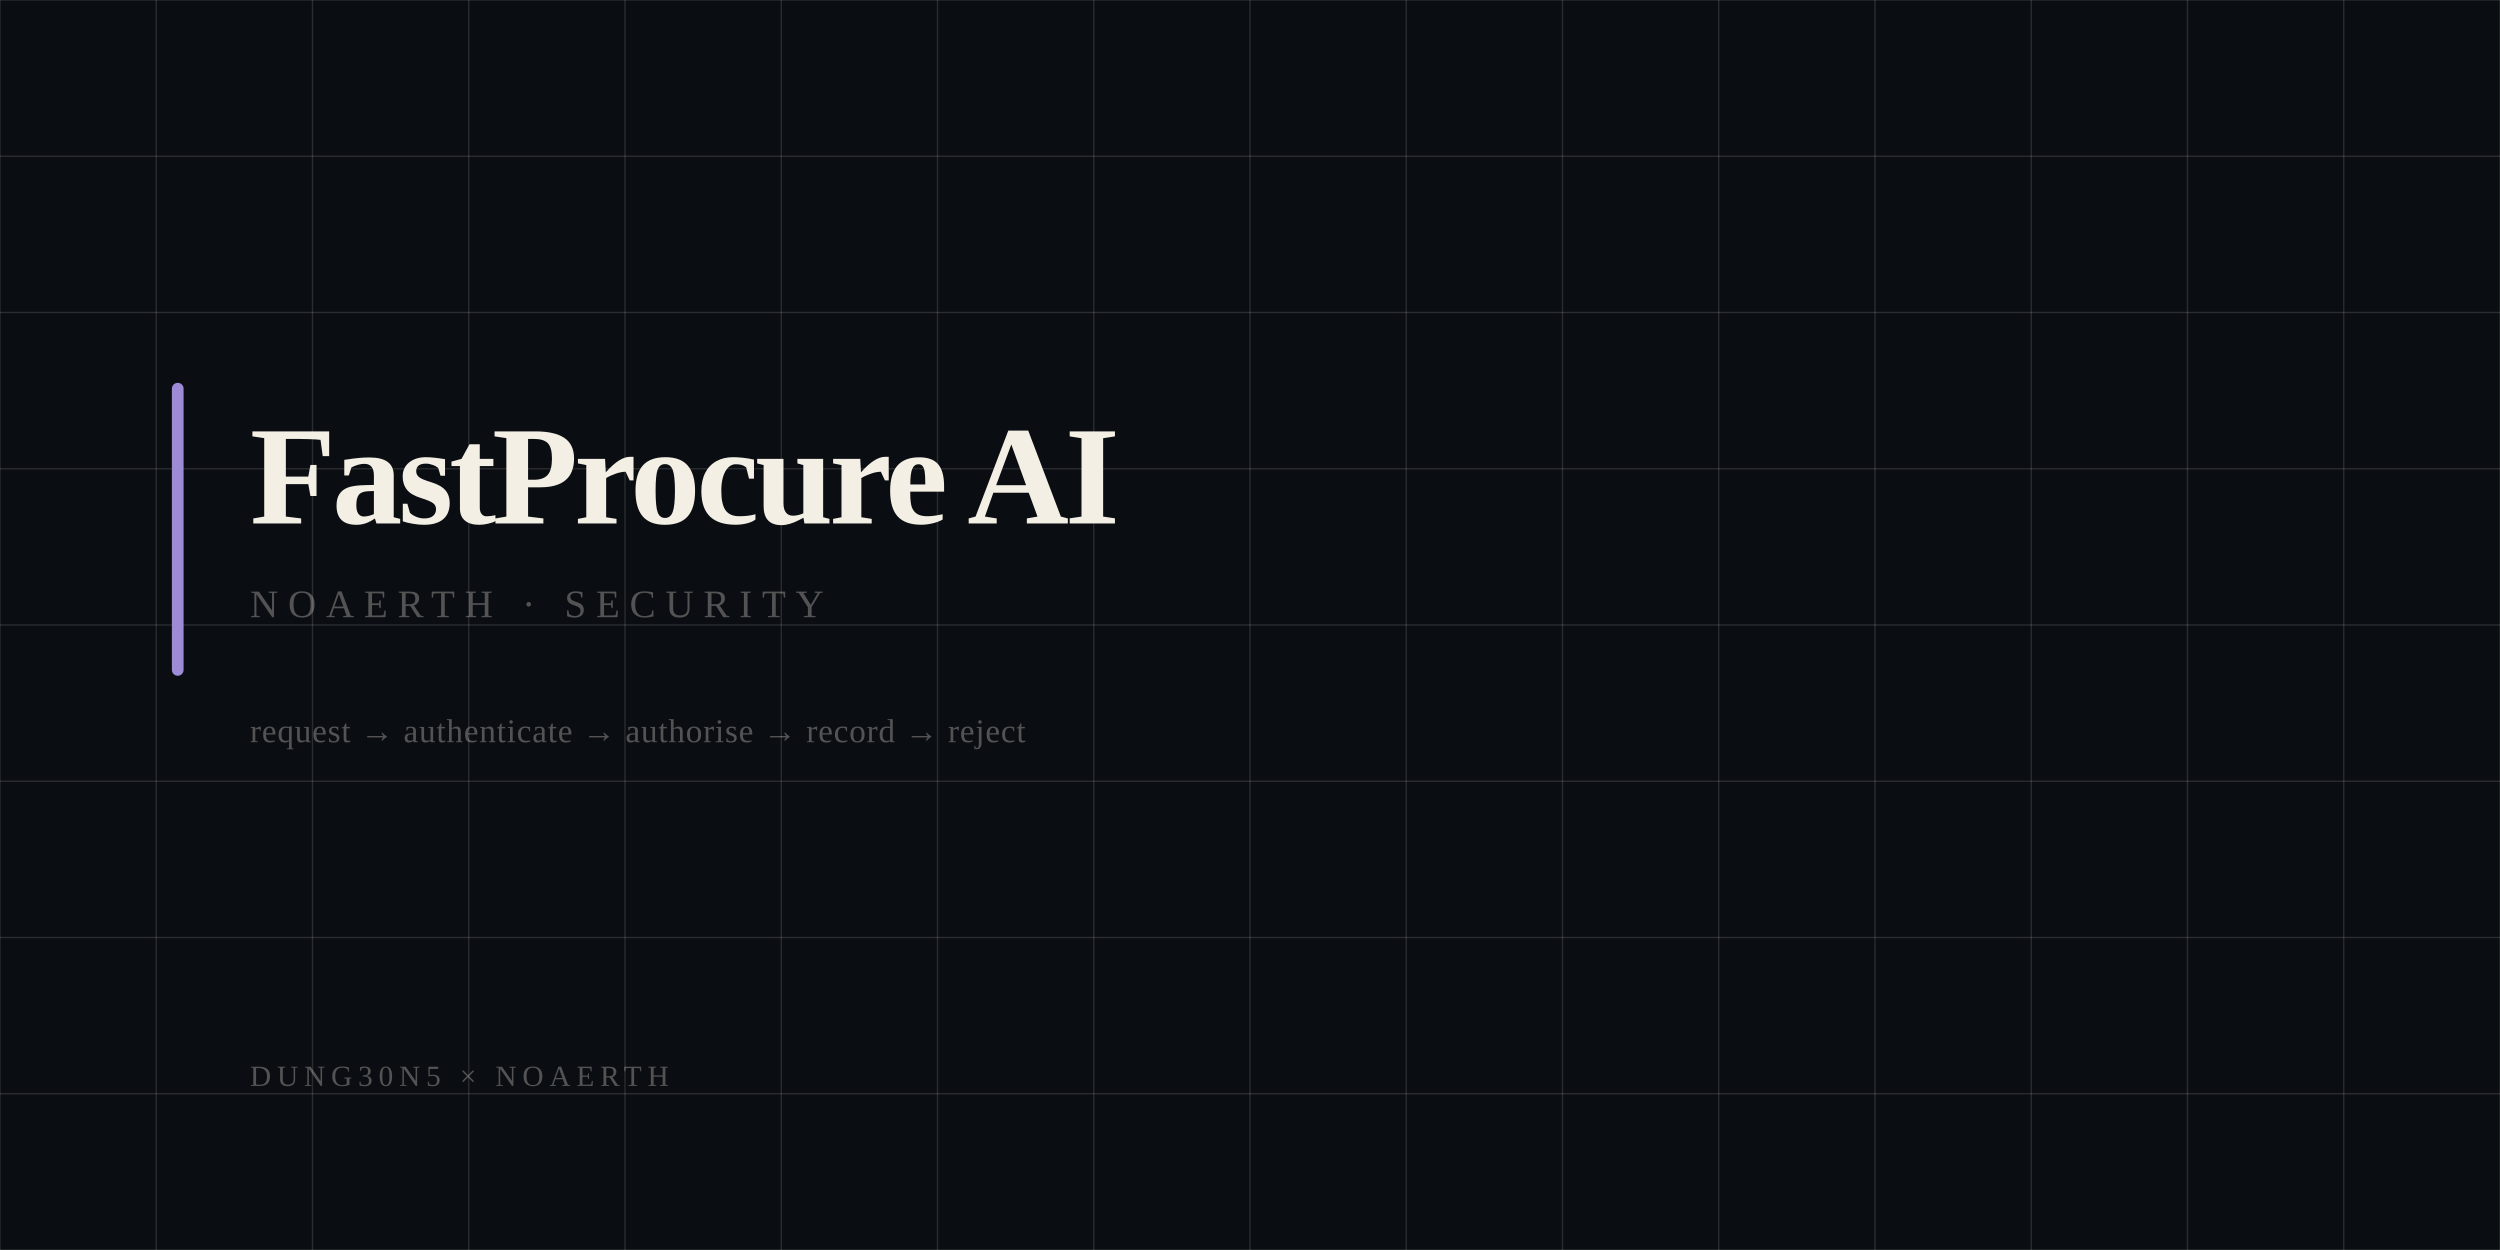
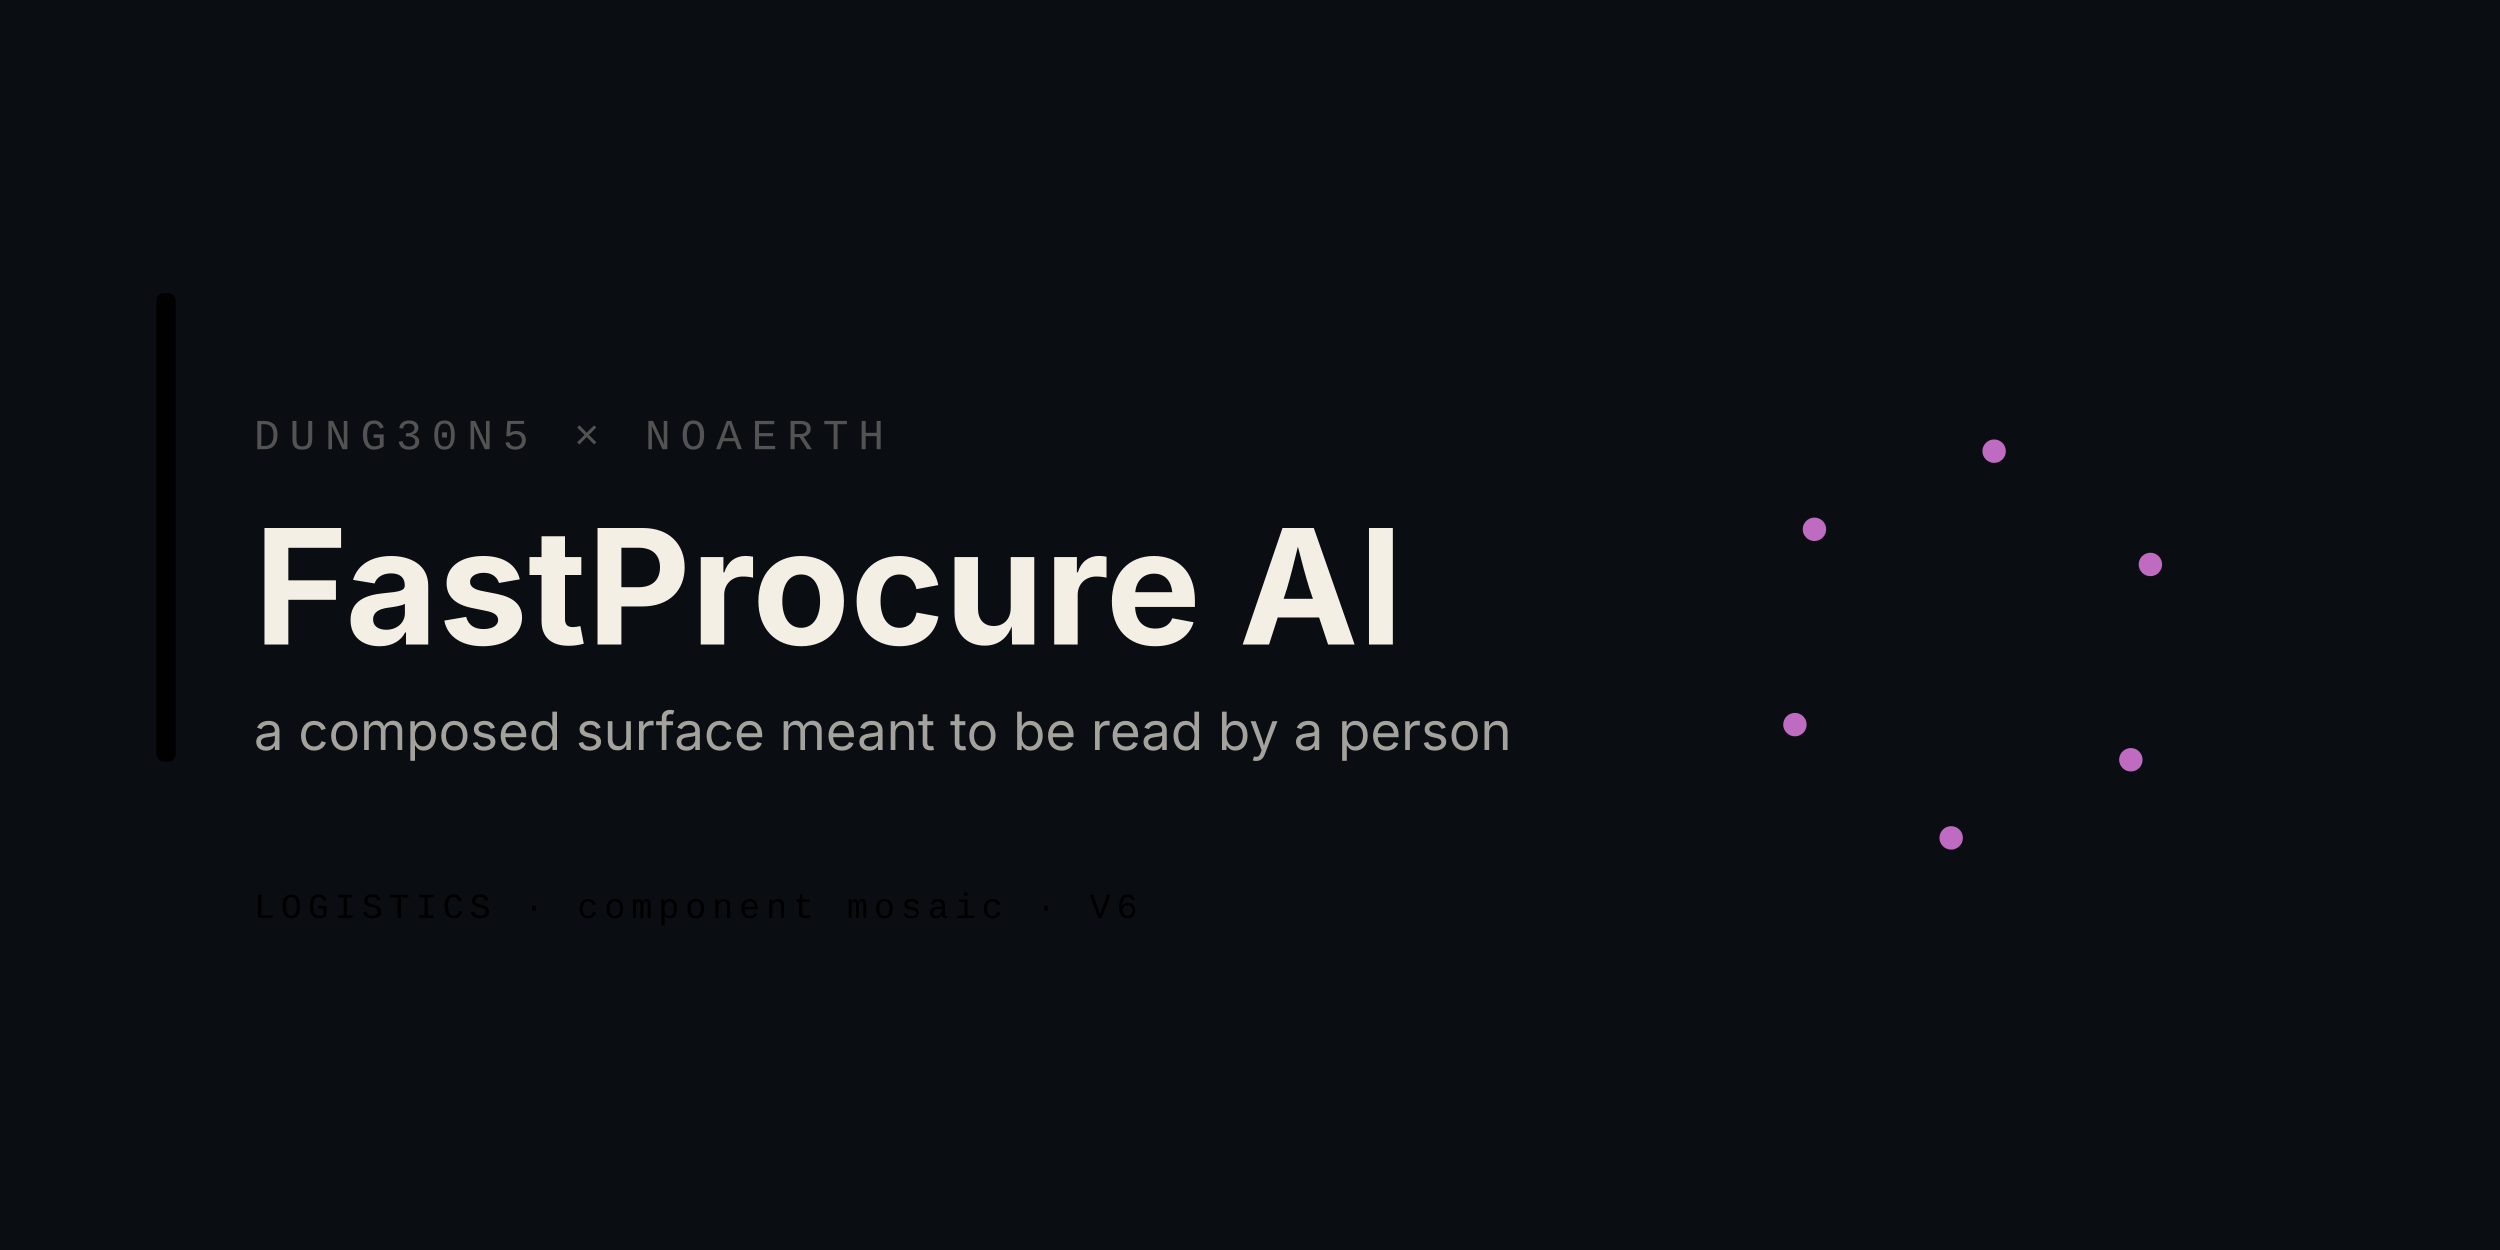
- <svg xmlns="http://www.w3.org/2000/svg" viewBox="0 0 1280 640" width="1280" height="640" role="img" aria-label="FastProcure AI — NOAERTH project card.">
+ <svg xmlns="http://www.w3.org/2000/svg" viewBox="0 0 1280 640" width="1280" height="640" role="img" aria-label="FastProcure AI project card">
  <rect width="1280" height="640" fill="#0a0d12" />
-   <line x1="0" y1="0" x2="0" y2="640" stroke="#f4efe424" stroke-width="0.7" />
-   <line x1="80" y1="0" x2="80" y2="640" stroke="#f4efe424" stroke-width="0.7" />
-   <line x1="160" y1="0" x2="160" y2="640" stroke="#f4efe424" stroke-width="0.7" />
-   <line x1="240" y1="0" x2="240" y2="640" stroke="#f4efe424" stroke-width="0.7" />
-   <line x1="320" y1="0" x2="320" y2="640" stroke="#f4efe424" stroke-width="0.7" />
-   <line x1="400" y1="0" x2="400" y2="640" stroke="#f4efe424" stroke-width="0.7" />
-   <line x1="480" y1="0" x2="480" y2="640" stroke="#f4efe424" stroke-width="0.7" />
-   <line x1="560" y1="0" x2="560" y2="640" stroke="#f4efe424" stroke-width="0.7" />
-   <line x1="640" y1="0" x2="640" y2="640" stroke="#f4efe424" stroke-width="0.7" />
-   <line x1="720" y1="0" x2="720" y2="640" stroke="#f4efe424" stroke-width="0.7" />
-   <line x1="800" y1="0" x2="800" y2="640" stroke="#f4efe424" stroke-width="0.7" />
-   <line x1="880" y1="0" x2="880" y2="640" stroke="#f4efe424" stroke-width="0.7" />
-   <line x1="960" y1="0" x2="960" y2="640" stroke="#f4efe424" stroke-width="0.7" />
-   <line x1="1040" y1="0" x2="1040" y2="640" stroke="#f4efe424" stroke-width="0.7" />
-   <line x1="1120" y1="0" x2="1120" y2="640" stroke="#f4efe424" stroke-width="0.7" />
-   <line x1="1200" y1="0" x2="1200" y2="640" stroke="#f4efe424" stroke-width="0.7" />
-   <line x1="1280" y1="0" x2="1280" y2="640" stroke="#f4efe424" stroke-width="0.7" />
-   <line x1="0" y1="0" x2="1280" y2="0" stroke="#f4efe424" stroke-width="0.7" />
-   <line x1="0" y1="80" x2="1280" y2="80" stroke="#f4efe424" stroke-width="0.7" />
-   <line x1="0" y1="160" x2="1280" y2="160" stroke="#f4efe424" stroke-width="0.7" />
-   <line x1="0" y1="240" x2="1280" y2="240" stroke="#f4efe424" stroke-width="0.7" />
-   <line x1="0" y1="320" x2="1280" y2="320" stroke="#f4efe424" stroke-width="0.7" />
-   <line x1="0" y1="400" x2="1280" y2="400" stroke="#f4efe424" stroke-width="0.7" />
-   <line x1="0" y1="480" x2="1280" y2="480" stroke="#f4efe424" stroke-width="0.7" />
-   <line x1="0" y1="560" x2="1280" y2="560" stroke="#f4efe424" stroke-width="0.7" />
-   <line x1="0" y1="640" x2="1280" y2="640" stroke="#f4efe424" stroke-width="0.7" />
-   <rect x="88" y="196" width="6" height="150" rx="3" fill="#9d8bd6" />
-   <text x="128" y="268" fill="#f4efe4" font-size="72" font-weight="680" letter-spacing="-2">FastProcure AI</text>
-   <text x="128" y="316" fill="#f4efe44f" font-size="20" letter-spacing="5">NOAERTH · SECURITY</text>
-   <text x="128" y="380" fill="#f4efe44f" font-size="17" letter-spacing="0.4">request → authenticate → authorise → record → reject</text>
-   <text x="128" y="556" fill="#f4efe44f" font-size="15" letter-spacing="3">DUNG30N5 × NOAERTH</text>
+   <circle cx="1010" cy="330" r="52" fill="none" stroke="mint" stroke-width="1.4" opacity="0.50" />
+   <circle cx="1010" cy="330" r="92" fill="none" stroke="mint" stroke-width="1.4" opacity="0.39" />
+   <circle cx="1010" cy="330" r="132" fill="none" stroke="mint" stroke-width="1.4" opacity="0.28" />
+   <circle cx="1010" cy="330" r="172" fill="none" stroke="mint" stroke-width="1.4" opacity="0.17" />
+   <circle cx="999" cy="429" r="6" fill="violet" opacity="0.8" />
+   <circle cx="919" cy="371" r="6" fill="violet" opacity="0.8" />
+   <circle cx="929" cy="271" r="6" fill="violet" opacity="0.8" />
+   <circle cx="1021" cy="231" r="6" fill="violet" opacity="0.8" />
+   <circle cx="1101" cy="289" r="6" fill="violet" opacity="0.8" />
+   <circle cx="1091" cy="389" r="6" fill="violet" opacity="0.8" />
+   <rect x="80" y="150" width="10" height="240" rx="4" fill="mint" opacity="0.9" />
+   <text x="130" y="230" font-family="ui-monospace, SFMono-Regular, Menlo, Monaco, Consolas, 'Liberation Mono', monospace" font-size="22" letter-spacing="5" fill="#f4efe44f">DUNG30N5 × NOAERTH</text>
+   <text x="130" y="330" font-family="-apple-system, BlinkMacSystemFont, 'Segoe UI', Inter, Helvetica, Arial, sans-serif" font-size="82" font-weight="700" fill="#f4efe4">FastProcure AI</text>
+   <text x="130" y="384" font-family="-apple-system, BlinkMacSystemFont, 'Segoe UI', Inter, Helvetica, Arial, sans-serif" font-size="27" fill="#f4efe4a8">a composed surface meant to be read by a person</text>
+   <text x="130" y="470" font-family="ui-monospace, SFMono-Regular, Menlo, Monaco, Consolas, 'Liberation Mono', monospace" font-size="18" fill="mint" letter-spacing="3">LOGISTICS · component mosaic · V6</text>
</svg>
